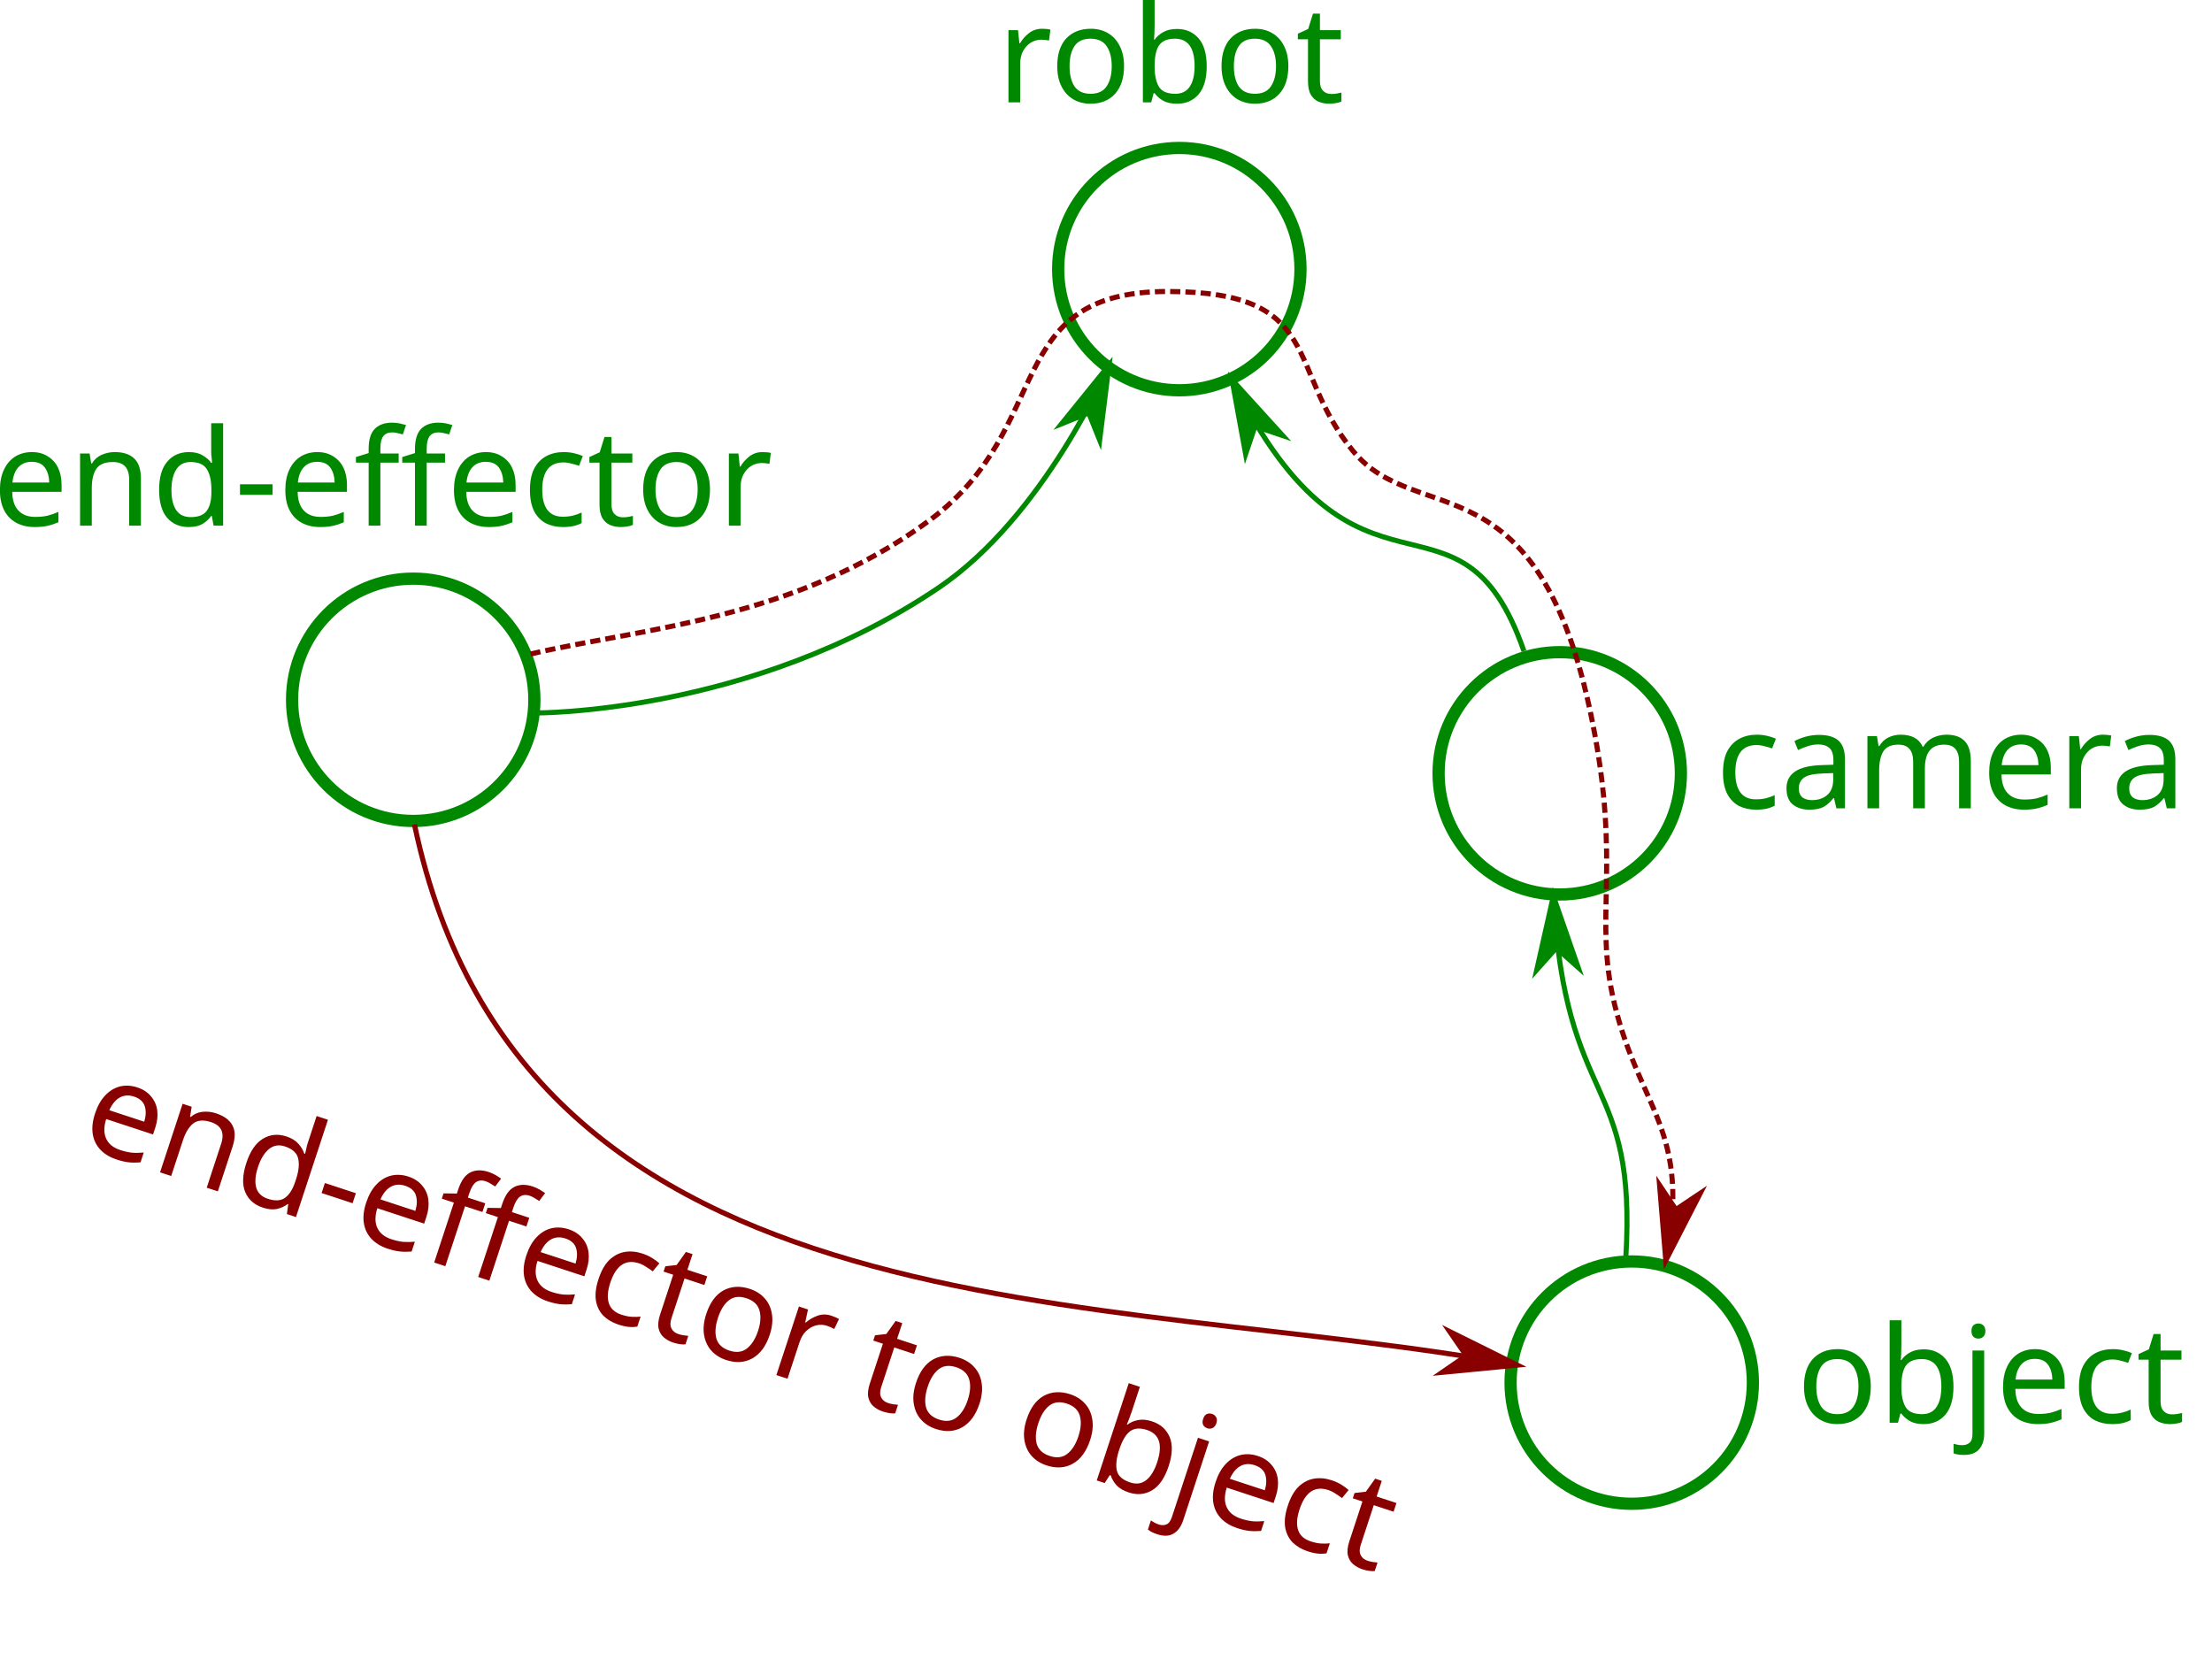
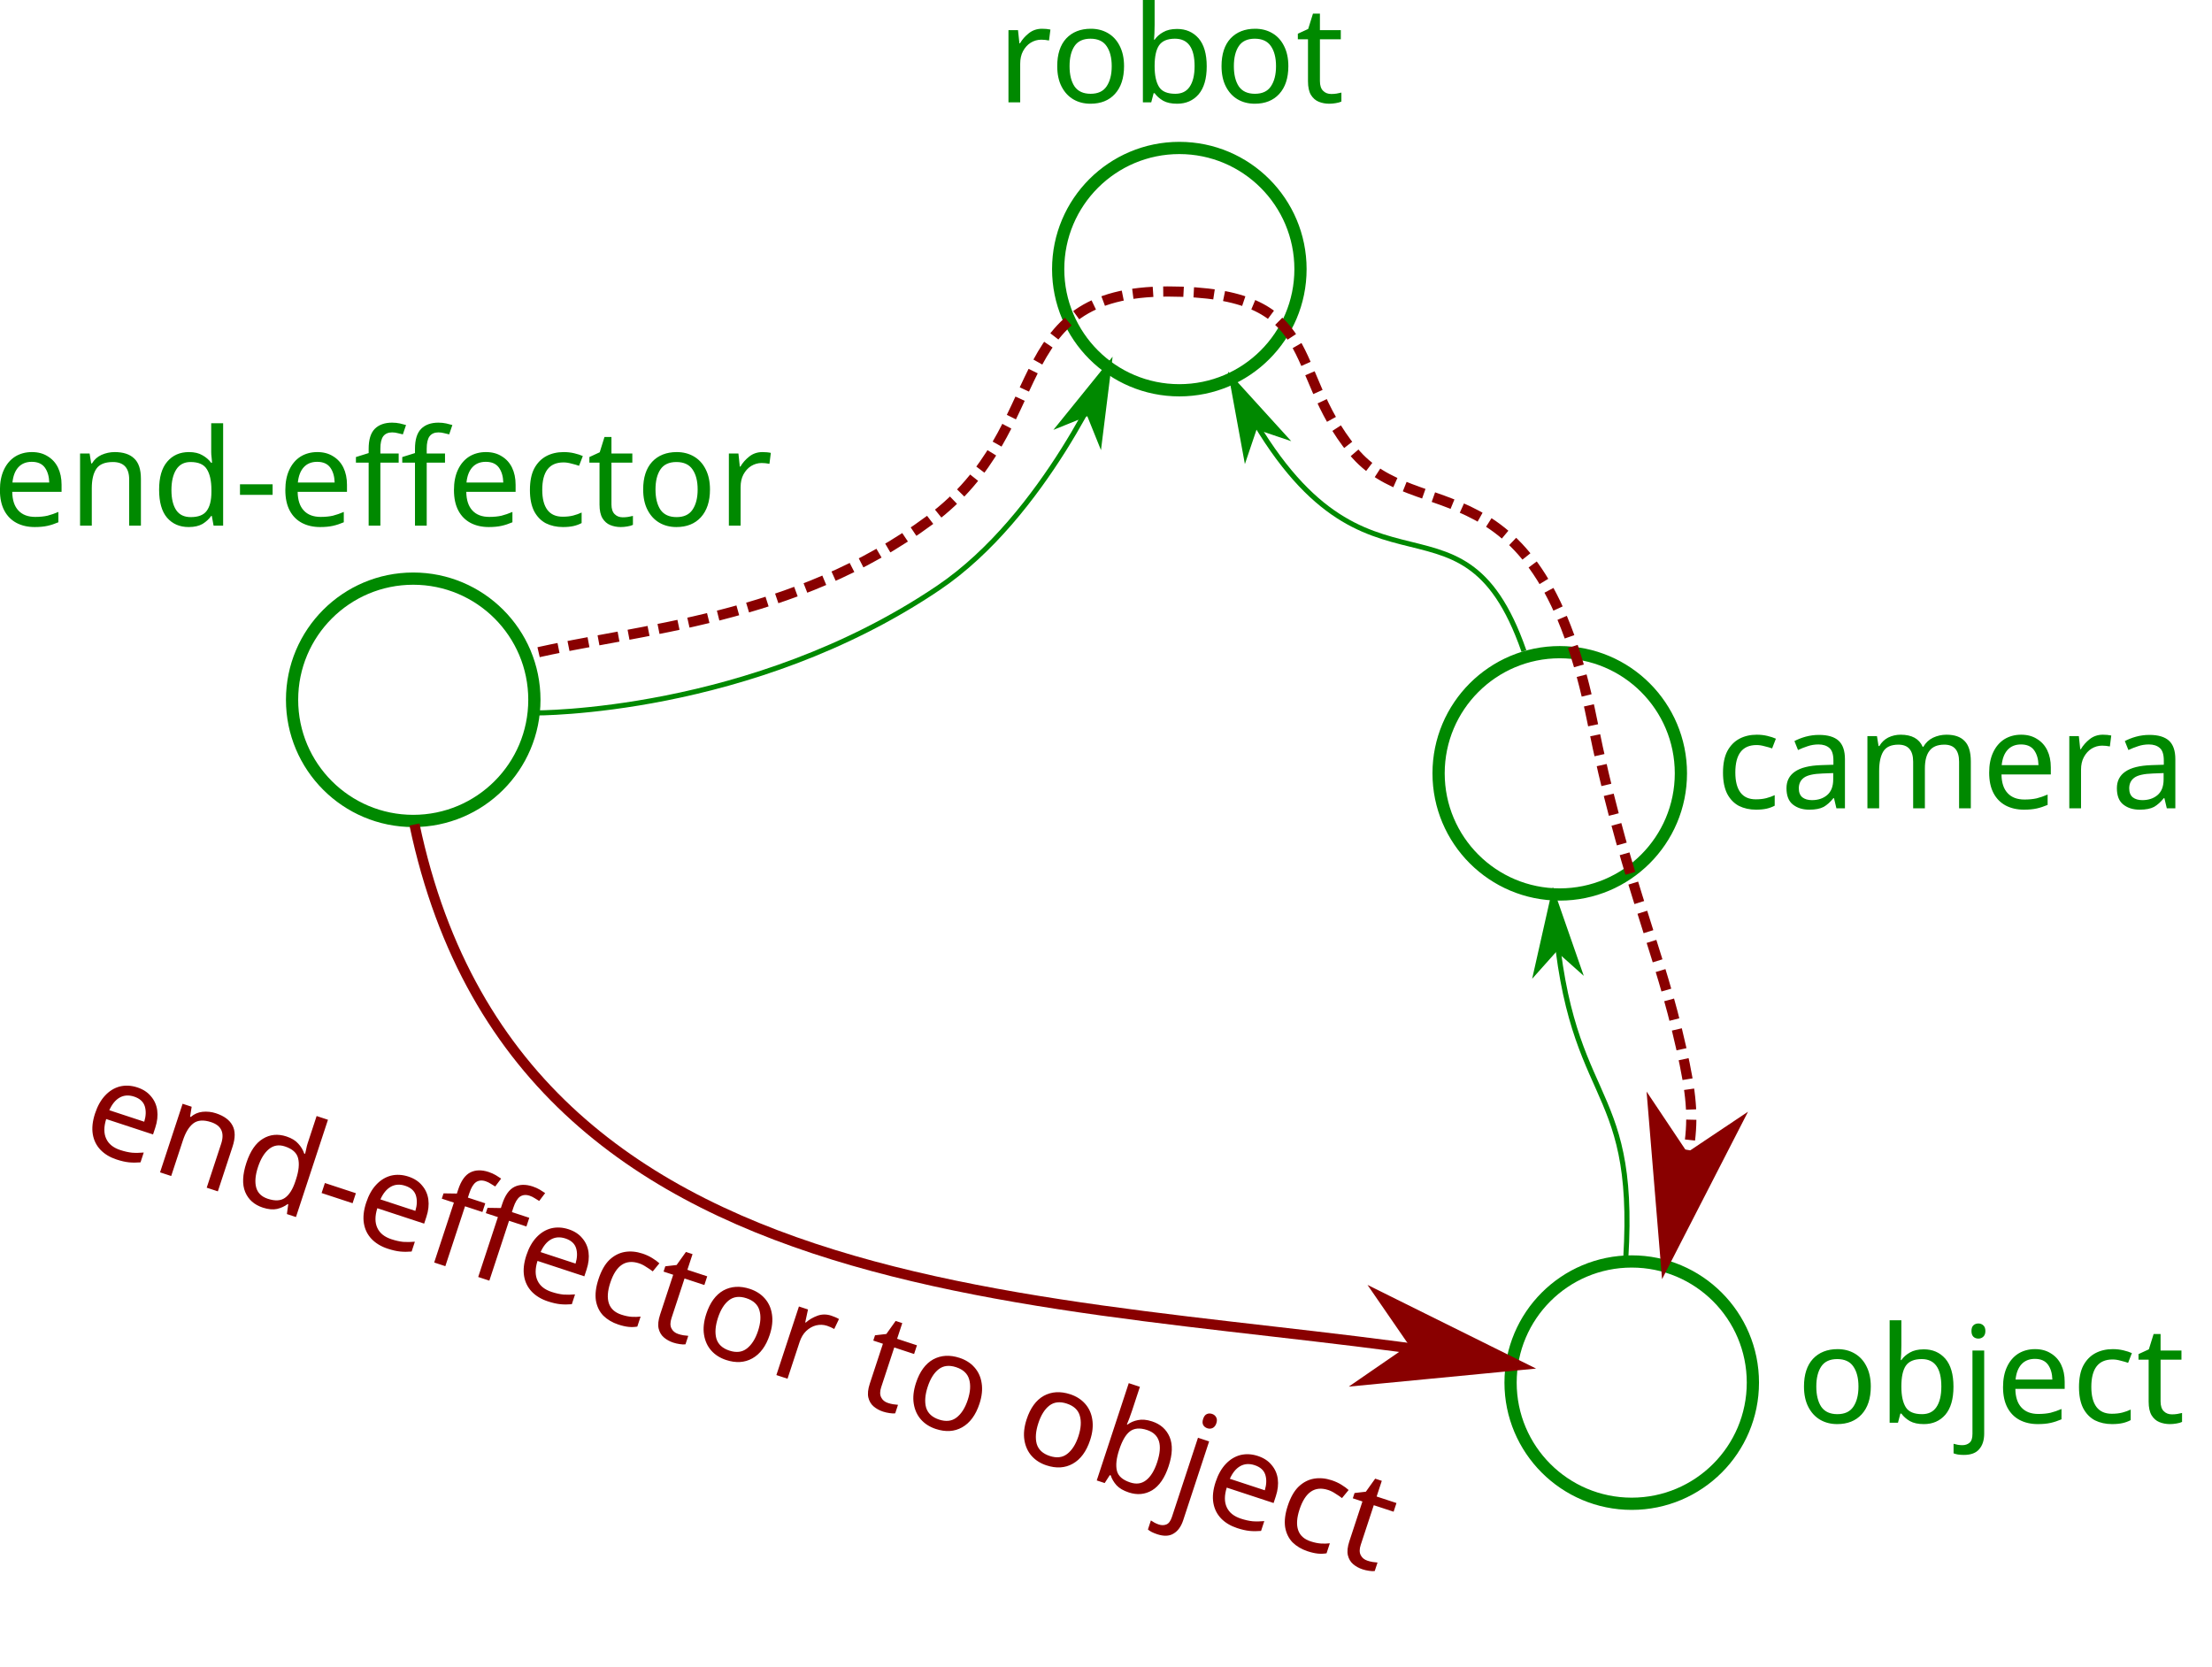
<svg xmlns="http://www.w3.org/2000/svg" width="173.808mm" height="130.947mm" viewBox="0 0 173.808 130.947" version="1.1" id="svg5">
  <defs id="defs2">
    <marker style="overflow:visible" id="marker10986" refX="0" refY="0" orient="auto">
      <path transform="matrix(0.8,0,0,0.8,10,0)" style="fill:context-stroke;fill-rule:evenodd;stroke:#890000;stroke-width:1pt;stroke-opacity:1" d="M 0,0 5,-5 -12.5,0 5,5 Z" id="path10984" />
    </marker>
    <marker style="overflow:visible" id="marker10896" refX="0" refY="0" orient="auto">
      <path transform="matrix(-0.8,0,0,-0.8,-10,0)" style="fill:context-stroke;fill-rule:evenodd;stroke:context-stroke;stroke-width:1pt" d="M 0,0 5,-5 -12.5,0 5,5 Z" id="path10894" />
    </marker>
    <marker style="overflow:visible" id="marker9323" refX="0" refY="0" orient="auto">
-       <path transform="matrix(0.8,0,0,0.8,10,0)" style="fill:context-stroke;fill-rule:evenodd;stroke:context-stroke;stroke-width:1pt" d="M 0,0 5,-5 -12.5,0 5,5 Z" id="path9321" />
+       <path transform="matrix(0.8,0,0,0.8,10,0)" style="fill:context-stroke;fill-rule:evenodd;stroke:#008900;stroke-width:1pt;stroke-opacity:1" d="M 0,0 5,-5 -12.5,0 5,5 Z" id="path9321" />
    </marker>
    <marker style="overflow:visible" id="marker8706" refX="0" refY="0" orient="auto">
      <path transform="matrix(0.8,0,0,0.8,10,0)" style="fill:context-stroke;fill-rule:evenodd;stroke:context-stroke;stroke-width:1pt" d="M 0,0 5,-5 -12.5,0 5,5 Z" id="path8704" />
    </marker>
    <marker style="overflow:visible" id="Arrow1Lstart" refX="0" refY="0" orient="auto">
      <path transform="matrix(0.8,0,0,0.8,10,0)" style="fill:context-stroke;fill-rule:evenodd;stroke:context-stroke;stroke-width:1pt" d="M 0,0 5,-5 -12.5,0 5,5 Z" id="path5966" />
    </marker>
    <marker style="overflow:visible" id="Arrow1Lend" refX="0" refY="0" orient="auto">
      <path transform="matrix(-0.8,0,0,-0.8,-10,0)" style="fill:context-stroke;fill-rule:evenodd;stroke:context-stroke;stroke-width:1pt" d="M 0,0 5,-5 -12.5,0 5,5 Z" id="path5969" />
    </marker>
    <marker style="overflow:visible" id="Arrow1Lend-5" refX="0" refY="0" orient="auto">
      <path transform="matrix(-0.8,0,0,-0.8,-10,0)" style="fill:context-stroke;fill-rule:evenodd;stroke:context-stroke;stroke-width:1pt" d="M 0,0 5,-5 -12.5,0 5,5 Z" id="path5969-3" />
    </marker>
    <marker style="overflow:visible" id="Arrow1Lend-5-6" refX="0" refY="0" orient="auto">
      <path transform="matrix(-0.8,0,0,-0.8,-10,0)" style="fill:context-stroke;fill-rule:evenodd;stroke:context-stroke;stroke-width:1pt" d="M 0,0 5,-5 -12.5,0 5,5 Z" id="path5969-3-2" />
    </marker>
    <marker style="overflow:visible" id="marker10986-1" refX="0" refY="0" orient="auto">
      <path transform="matrix(0.8,0,0,0.8,10,0)" style="fill:context-stroke;fill-rule:evenodd;stroke:#890000;stroke-width:1pt;stroke-opacity:1" d="M 0,0 5,-5 -12.5,0 5,5 Z" id="path10984-2" />
    </marker>
  </defs>
  <g id="layer1" transform="translate(-18.67392,-13.24833)">
    <circle style="fill:none;fill-opacity:1;stroke:#008900;stroke-width:0.961;stroke-linejoin:round;stroke-miterlimit:4;stroke-dasharray:none;stroke-opacity:1" id="path846" cx="51.143" cy="68.233" r="9.52" />
    <circle style="fill:none;fill-opacity:1;stroke:#008900;stroke-width:0.961;stroke-linejoin:round;stroke-miterlimit:4;stroke-dasharray:none;stroke-opacity:1" id="path846-3" cx="111.34" cy="34.394" r="9.52" />
    <circle style="fill:none;fill-opacity:1;stroke:#008900;stroke-width:0.961;stroke-linejoin:round;stroke-miterlimit:4;stroke-dasharray:none;stroke-opacity:1" id="path846-6" cx="141.231" cy="74.011" r="9.52" />
    <circle style="fill:none;fill-opacity:1;stroke:#008900;stroke-width:0.961;stroke-linejoin:round;stroke-miterlimit:4;stroke-dasharray:none;stroke-opacity:1" id="path846-7" cx="146.887" cy="121.885" r="9.52" />
    <path style="fill:none;stroke:#008900;stroke-width:0.4;stroke-linecap:butt;stroke-linejoin:miter;stroke-miterlimit:4;stroke-dasharray:none;stroke-opacity:1;marker-start:url(#Arrow1Lstart)" d="m 105.793,41.992 c 0,0 -5.014,11.787 -13.371,17.438 -14.755,9.976 -31.73,9.837 -31.73,9.837" id="path5713" />
    <path style="fill:none;stroke:#008900;stroke-width:0.4;stroke-linecap:butt;stroke-linejoin:miter;stroke-miterlimit:4;stroke-dasharray:none;stroke-opacity:1;marker-start:url(#marker8706)" d="m 115.504,43.137 c 9.92,20.053 17.837,6.704 22.914,21.27" id="path5713-5" />
    <path style="fill:none;stroke:#008900;stroke-width:0.4;stroke-linecap:butt;stroke-linejoin:miter;stroke-miterlimit:4;stroke-dasharray:none;stroke-opacity:1;marker-start:url(#marker9323)" d="m 140.732,83.717 c 0.954,16.802 6.578,13.832 5.688,28.4" id="path5713-5-9" />
-     <path style="fill:none;stroke:#890000;stroke-width:0.4;stroke-linecap:butt;stroke-linejoin:miter;stroke-miterlimit:4;stroke-dasharray:none;stroke-dashoffset:0;stroke-opacity:1;marker-start:url(#marker10986)" d="M 137.845,120.5 C 105.655,114.566 59.817,118.712 51.24,78.032" id="path10529" />
-     <path style="fill:none;stroke:#890000;stroke-width:0.4;stroke-linecap:butt;stroke-linejoin:miter;stroke-miterlimit:4;stroke-dasharray:0.8,0.4;stroke-opacity:1;marker-start:url(#marker10986-1);stroke-dashoffset:0" d="m 149.573,112.232 c 2.011,-10.131 -2.039,-11.814 -4.041,-20.092 -1.669,-6.902 0.561,-10.725 -1.748,-22.239 -4.206,-20.977 -13.748,-15.06 -18.797,-21.216 -5.32,-6.486 -2.19,-12.505 -14.522,-12.533 -13.161,-0.029 -8.85,10.638 -18.724,17.958 -10.652,7.896 -22.925,8.529 -31.372,10.527" id="path10529-7" />
+     <path style="fill:none;stroke:#890000;stroke-width:0.8;stroke-linecap:butt;stroke-linejoin:miter;stroke-miterlimit:4;stroke-dasharray:none;stroke-dashoffset:0;stroke-opacity:1;marker-start:url(#marker10986)" d="M 137.845,120.5 C 105.655,114.566 59.817,118.712 51.24,78.032" id="path10529" />
+     <path style="fill:none;stroke:#890000;stroke-width:0.8;stroke-linecap:butt;stroke-linejoin:miter;stroke-miterlimit:4;stroke-dasharray:1.6, 0.8;stroke-dashoffset:0;stroke-opacity:1;marker-start:url(#marker10986-1)" d="m 149.573,112.232 c 2.011,-10.131 2.852,-9.858 0.851,-18.135 -1.669,-6.902 -4.331,-12.681 -6.64,-24.196 -4.206,-20.977 -13.748,-15.06 -18.797,-21.216 -5.32,-6.486 -2.19,-12.505 -14.522,-12.533 -13.161,-0.029 -8.85,10.638 -18.724,17.958 -10.652,7.896 -22.925,8.529 -31.372,10.527" id="path10529-7" />
    <text xml:space="preserve" style="font-style:normal;font-weight:normal;font-size:10.583px;line-height:1.25;font-family:sans-serif;letter-spacing:0px;word-spacing:0px;fill:#008900;fill-opacity:1;stroke:none;stroke-width:0.265" x="159.845" y="125.036" id="text896">
      <tspan id="tspan894" x="159.845" y="125.036" style="fill:#008900;fill-opacity:1;stroke-width:0.265">object</tspan>
    </text>
    <text xml:space="preserve" style="font-style:normal;font-weight:normal;font-size:10.583px;line-height:1.25;font-family:sans-serif;letter-spacing:0px;word-spacing:0px;fill:#008900;fill-opacity:1;stroke:none;stroke-width:0.265" x="153.482" y="76.758" id="text896-3">
      <tspan id="tspan894-6" x="153.482" y="76.758" style="fill:#008900;fill-opacity:1;stroke-width:0.265">camera</tspan>
    </text>
    <text xml:space="preserve" style="font-style:normal;font-weight:normal;font-size:10.583px;line-height:1.25;font-family:sans-serif;letter-spacing:0px;word-spacing:0px;fill:#008900;fill-opacity:1;stroke:none;stroke-width:0.265" x="97.007" y="21.289" id="text896-3-7">
      <tspan id="tspan894-6-5" x="97.007" y="21.289" style="fill:#008900;fill-opacity:1;stroke-width:0.265">robot</tspan>
    </text>
    <text xml:space="preserve" style="font-style:normal;font-weight:normal;font-size:10.583px;line-height:1.25;font-family:sans-serif;letter-spacing:0px;word-spacing:0px;fill:#008900;fill-opacity:1;stroke:none;stroke-width:0.265" x="18.09" y="54.552" id="text896-3-3">
      <tspan id="tspan894-6-56" x="18.09" y="54.552" style="fill:#008900;fill-opacity:1;stroke-width:0.265">end-effector</tspan>
    </text>
    <text xml:space="preserve" style="font-style:normal;font-weight:normal;font-size:10.583px;line-height:1.25;font-family:sans-serif;letter-spacing:0px;word-spacing:0px;fill:#890000;fill-opacity:1;stroke:none;stroke-width:0.265;" x="55.729" y="90.326" id="text896-36" transform="rotate(18.20665)">
      <tspan id="tspan894-7" x="55.729" y="90.326" style="fill:#890000;fill-opacity:1;stroke-width:0.265;">end-effector to object</tspan>
    </text>
  </g>
</svg>
